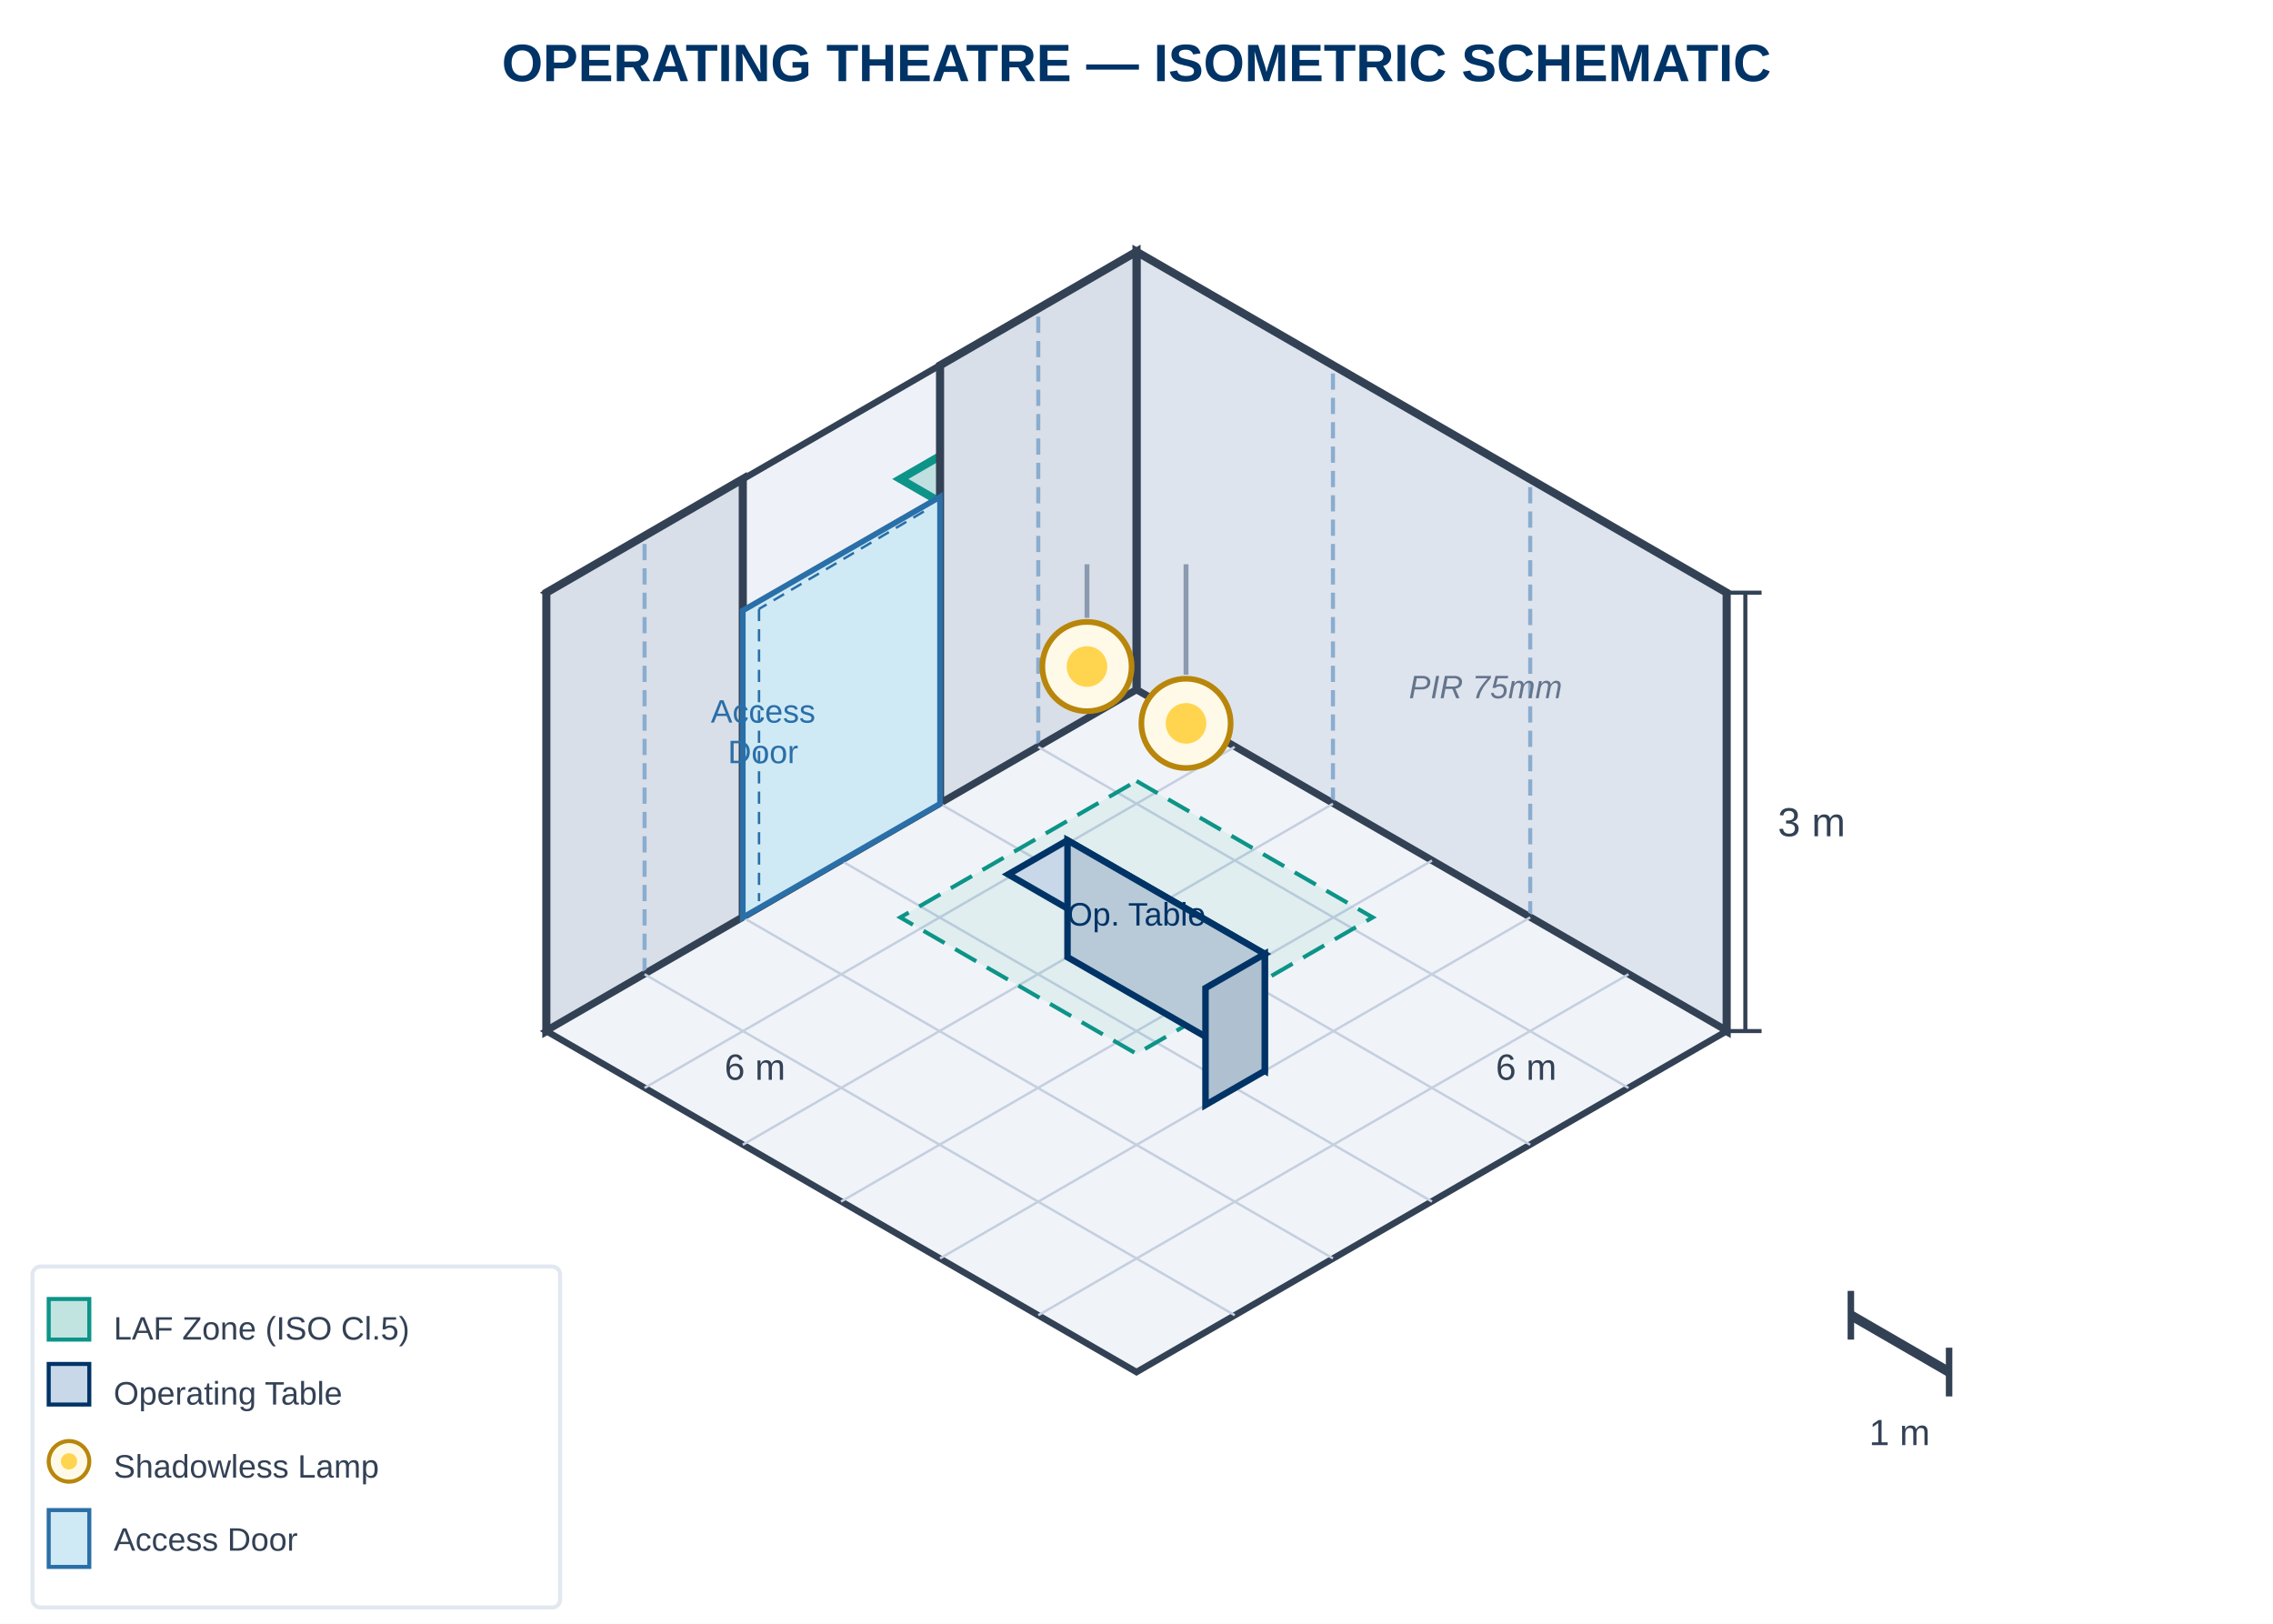
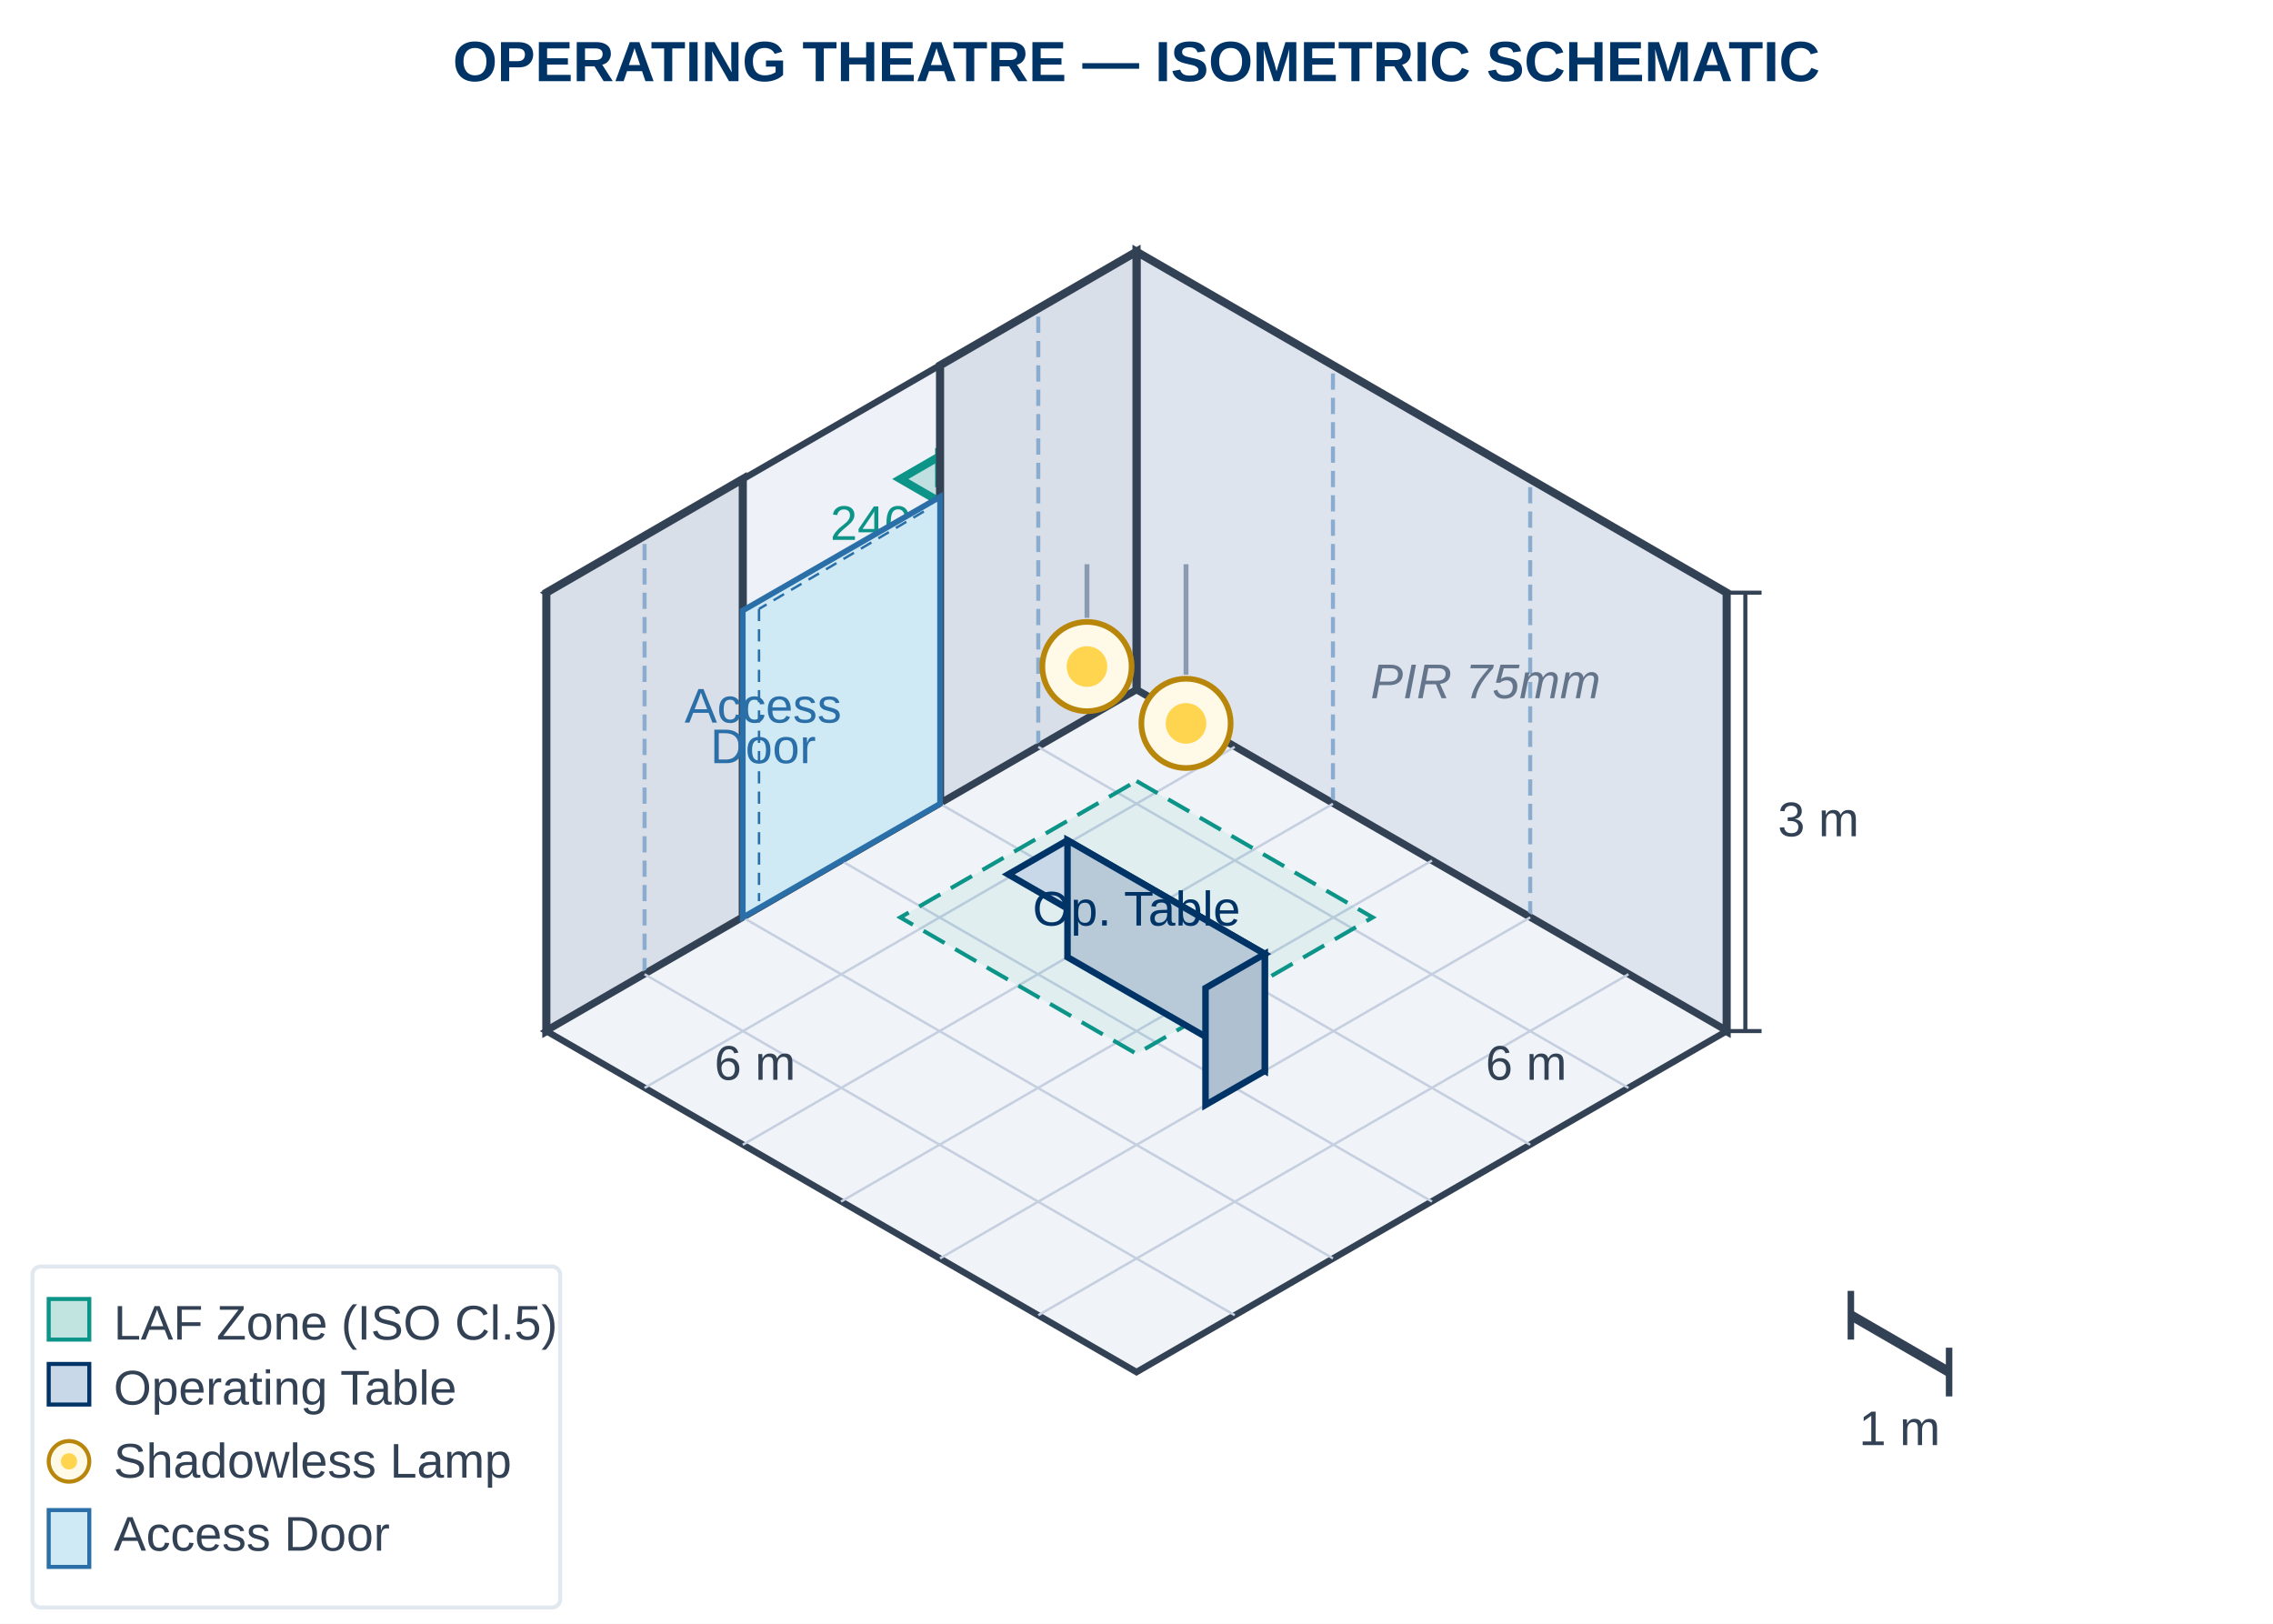
<svg xmlns="http://www.w3.org/2000/svg" viewBox="0 0 280 200" width="280" height="200">
  <rect width="280" height="200" fill="#ffffff" />
  <polygon points="140,31 212.7,73 140,115 67.3,73" fill="#eef2f8" stroke="#334155" stroke-width="0.8" />
  <polygon points="140,42.2 169.1,59 140,75.8 110.9,59" fill="#0d9488" fill-opacity="0.2" stroke="#0d9488" stroke-width="1" />
-   <text x="140" y="60" font-family="Arial,sans-serif" font-size="5" fill="#0d9488" text-anchor="middle" font-weight="bold">LAF DIFFUSER</text>
-   <text x="140" y="66.5" font-family="Arial,sans-serif" font-size="3.8" fill="#0d9488" text-anchor="middle">2400×2400 mm · HEPA H14</text>
+   <text x="140" y="60" font-family="Arial,sans-serif" font-size="7" fill="#0d9488" text-anchor="middle" font-weight="bold">LAF DIFFUSER</text>
+   <text x="140" y="66.5" font-family="Arial,sans-serif" font-size="6" fill="#0d9488" text-anchor="middle">2400×2400 mm · HEPA H14</text>
  <polygon points="140,85 212.7,127 212.7,73 140,31" fill="#dde4ee" stroke="#334155" stroke-width="1" />
  <line x1="164.2" y1="99" x2="164.2" y2="45" stroke="#8aaccf" stroke-width="0.5" stroke-dasharray="2,1" />
  <line x1="188.5" y1="113" x2="188.5" y2="59" stroke="#8aaccf" stroke-width="0.5" stroke-dasharray="2,1" />
-   <text x="183" y="86" font-family="Arial,sans-serif" font-size="4" fill="#64748b" font-style="italic" text-anchor="middle">PIR 75mm</text>
+   <text x="183" y="86" font-family="Arial,sans-serif" font-size="6" fill="#64748b" font-style="italic" text-anchor="middle">PIR 75mm</text>
  <polygon points="140,85 115.8,99 115.8,45 140,31" fill="#d8dfe8" stroke="#334155" stroke-width="1" />
  <line x1="127.9" y1="92" x2="127.9" y2="38" stroke="#8aaccf" stroke-width="0.5" stroke-dasharray="2,1" />
  <polygon points="91.5,113 67.3,127 67.3,73 91.5,59" fill="#d8dfe8" stroke="#334155" stroke-width="1" />
  <line x1="79.4" y1="120" x2="79.4" y2="66" stroke="#8aaccf" stroke-width="0.5" stroke-dasharray="2,1" />
  <polygon points="140,85 212.7,127 140,169 67.3,127" fill="#f0f4f8" stroke="#334155" stroke-width="0.8" />
  <line x1="152.1" y1="92" x2="79.4" y2="134" stroke="#c5cfe0" stroke-width="0.3" />
  <line x1="164.2" y1="99" x2="91.5" y2="141" stroke="#c5cfe0" stroke-width="0.3" />
  <line x1="176.4" y1="106" x2="103.6" y2="148" stroke="#c5cfe0" stroke-width="0.3" />
  <line x1="188.5" y1="113" x2="115.8" y2="155" stroke="#c5cfe0" stroke-width="0.3" />
  <line x1="200.6" y1="120" x2="127.9" y2="162" stroke="#c5cfe0" stroke-width="0.3" />
  <line x1="127.9" y1="92" x2="200.6" y2="134" stroke="#c5cfe0" stroke-width="0.3" />
  <line x1="115.8" y1="99" x2="188.5" y2="141" stroke="#c5cfe0" stroke-width="0.3" />
  <line x1="103.6" y1="106" x2="176.4" y2="148" stroke="#c5cfe0" stroke-width="0.3" />
  <line x1="91.5" y1="113" x2="164.2" y2="155" stroke="#c5cfe0" stroke-width="0.3" />
  <line x1="79.4" y1="120" x2="152.1" y2="162" stroke="#c5cfe0" stroke-width="0.3" />
  <polygon points="140,96.2 169.1,113 140,129.8 110.9,113" fill="#0d9488" fill-opacity="0.07" stroke="#0d9488" stroke-width="0.5" stroke-dasharray="3,1.5" />
  <polygon points="131.5,103.5 155.8,117.5 148.5,121.7 124.2,107.7" fill="#c8d8e8" stroke="#003366" stroke-width="0.8" />
  <polygon points="131.5,117.9 155.8,131.9 155.8,117.5 131.5,103.5" fill="#b8cad8" stroke="#003366" stroke-width="0.8" />
  <polygon points="155.8,117.5 148.5,121.7 148.5,136.1 155.8,131.9" fill="#afc0d0" stroke="#003366" stroke-width="0.8" />
-   <text x="140" y="114" font-family="Arial,sans-serif" font-size="4" fill="#003366" text-anchor="middle">Op. Table</text>
+   <text x="140" y="114" font-family="Arial,sans-serif" font-size="6" fill="#003366" text-anchor="middle">Op. Table</text>
  <line x1="133.9" y1="76.1" x2="133.9" y2="69.5" stroke="#8a9ab0" stroke-width="0.6" />
  <line x1="146.1" y1="83.1" x2="146.1" y2="69.5" stroke="#8a9ab0" stroke-width="0.6" />
  <circle cx="133.9" cy="82.1" r="5.5" fill="#fff9e8" stroke="#b8860b" stroke-width="0.7" />
  <circle cx="133.9" cy="82.1" r="2.5" fill="#ffd54f" />
  <circle cx="146.1" cy="89.1" r="5.5" fill="#fff9e8" stroke="#b8860b" stroke-width="0.7" />
  <circle cx="146.1" cy="89.1" r="2.5" fill="#ffd54f" />
  <polygon points="115.8,99 91.5,113 91.5,75.2 115.8,61.2" fill="#d0eaf5" stroke="#2a6fa8" stroke-width="0.7" />
  <line x1="113.8" y1="63" x2="93.5" y2="75" stroke="#2a6fa8" stroke-width="0.3" stroke-dasharray="1.5,1" />
  <line x1="93.5" y1="75" x2="93.5" y2="111" stroke="#2a6fa8" stroke-width="0.3" stroke-dasharray="1.5,1" />
-   <text x="94" y="89" font-family="Arial,sans-serif" font-size="4" fill="#2a6fa8" text-anchor="middle">Access</text>
-   <text x="94" y="94" font-family="Arial,sans-serif" font-size="4" fill="#2a6fa8" text-anchor="middle">Door</text>
+   <text x="94" y="89" font-family="Arial,sans-serif" font-size="6" fill="#2a6fa8" text-anchor="middle">Access</text>
+   <text x="94" y="94" font-family="Arial,sans-serif" font-size="6" fill="#2a6fa8" text-anchor="middle">Door</text>
  <line x1="215" y1="73" x2="215" y2="127" stroke="#334155" stroke-width="0.5" />
  <line x1="213" y1="73" x2="217" y2="73" stroke="#334155" stroke-width="0.5" />
  <line x1="213" y1="127" x2="217" y2="127" stroke="#334155" stroke-width="0.5" />
-   <text x="219" y="103" font-family="Arial,sans-serif" font-size="5" fill="#334155" text-anchor="start">3 m</text>
-   <text x="188" y="133" font-family="Arial,sans-serif" font-size="4.5" fill="#334155" text-anchor="middle">6 m</text>
-   <text x="93" y="133" font-family="Arial,sans-serif" font-size="4.5" fill="#334155" text-anchor="middle">6 m</text>
+   <text x="219" y="103" font-family="Arial,sans-serif" font-size="6" fill="#334155" text-anchor="start">3 m</text>
+   <text x="188" y="133" font-family="Arial,sans-serif" font-size="6" fill="#334155" text-anchor="middle">6 m</text>
+   <text x="93" y="133" font-family="Arial,sans-serif" font-size="6" fill="#334155" text-anchor="middle">6 m</text>
  <line x1="228" y1="162" x2="240.1" y2="169" stroke="#334155" stroke-width="1.2" />
  <line x1="228" y1="159" x2="228" y2="165" stroke="#334155" stroke-width="0.8" />
  <line x1="240.1" y1="166" x2="240.1" y2="172" stroke="#334155" stroke-width="0.8" />
-   <text x="234" y="178" font-family="Arial,sans-serif" font-size="4.5" fill="#334155" text-anchor="middle">1 m</text>
-   <text x="140" y="10" font-family="Arial,sans-serif" font-size="6.5" fill="#003366" text-anchor="middle" font-weight="bold">OPERATING THEATRE — ISOMETRIC SCHEMATIC</text>
+   <text x="234" y="178" font-family="Arial,sans-serif" font-size="6" fill="#334155" text-anchor="middle">1 m</text>
+   <text x="140" y="10" font-family="Arial,sans-serif" font-size="7" fill="#003366" text-anchor="middle" font-weight="bold">OPERATING THEATRE — ISOMETRIC SCHEMATIC</text>
  <rect x="4" y="156" width="65" height="42" fill="white" fill-opacity="0.9" stroke="#e2e8f0" stroke-width="0.5" rx="1" />
  <polygon points="6,160 11,160 11,165 6,165" fill="#0d9488" fill-opacity="0.25" stroke="#0d9488" stroke-width="0.5" />
-   <text x="14" y="165" font-family="Arial,sans-serif" font-size="4" fill="#334155">LAF Zone (ISO Cl.5)</text>
+   <text x="14" y="165" font-family="Arial,sans-serif" font-size="6" fill="#334155">LAF Zone (ISO Cl.5)</text>
  <polygon points="6,168 11,168 11,173 6,173" fill="#c8d8e8" stroke="#003366" stroke-width="0.5" />
-   <text x="14" y="173" font-family="Arial,sans-serif" font-size="4" fill="#334155">Operating Table</text>
+   <text x="14" y="173" font-family="Arial,sans-serif" font-size="6" fill="#334155">Operating Table</text>
  <circle cx="8.5" cy="180" r="2.5" fill="#fff9e8" stroke="#b8860b" stroke-width="0.5" />
  <circle cx="8.5" cy="180" r="1" fill="#ffd54f" />
-   <text x="14" y="182" font-family="Arial,sans-serif" font-size="4" fill="#334155">Shadowless Lamp</text>
+   <text x="14" y="182" font-family="Arial,sans-serif" font-size="6" fill="#334155">Shadowless Lamp</text>
  <polygon points="6,186 11,186 11,193 6,193" fill="#d0eaf5" stroke="#2a6fa8" stroke-width="0.5" />
-   <text x="14" y="191" font-family="Arial,sans-serif" font-size="4" fill="#334155">Access Door</text>
+   <text x="14" y="191" font-family="Arial,sans-serif" font-size="6" fill="#334155">Access Door</text>
</svg>
